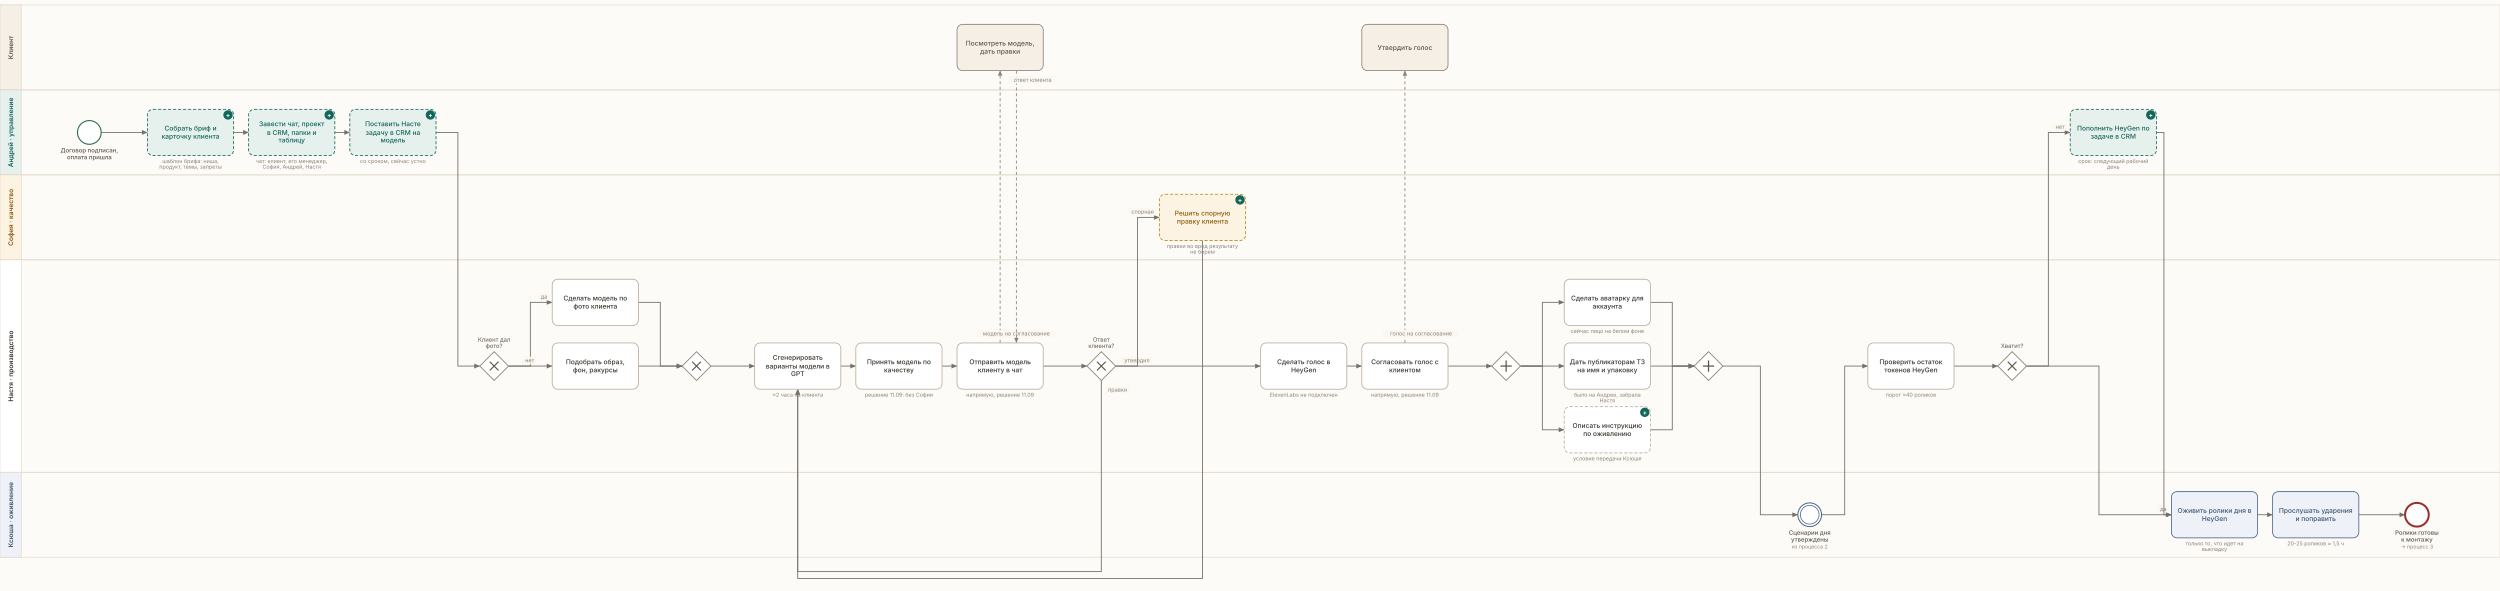
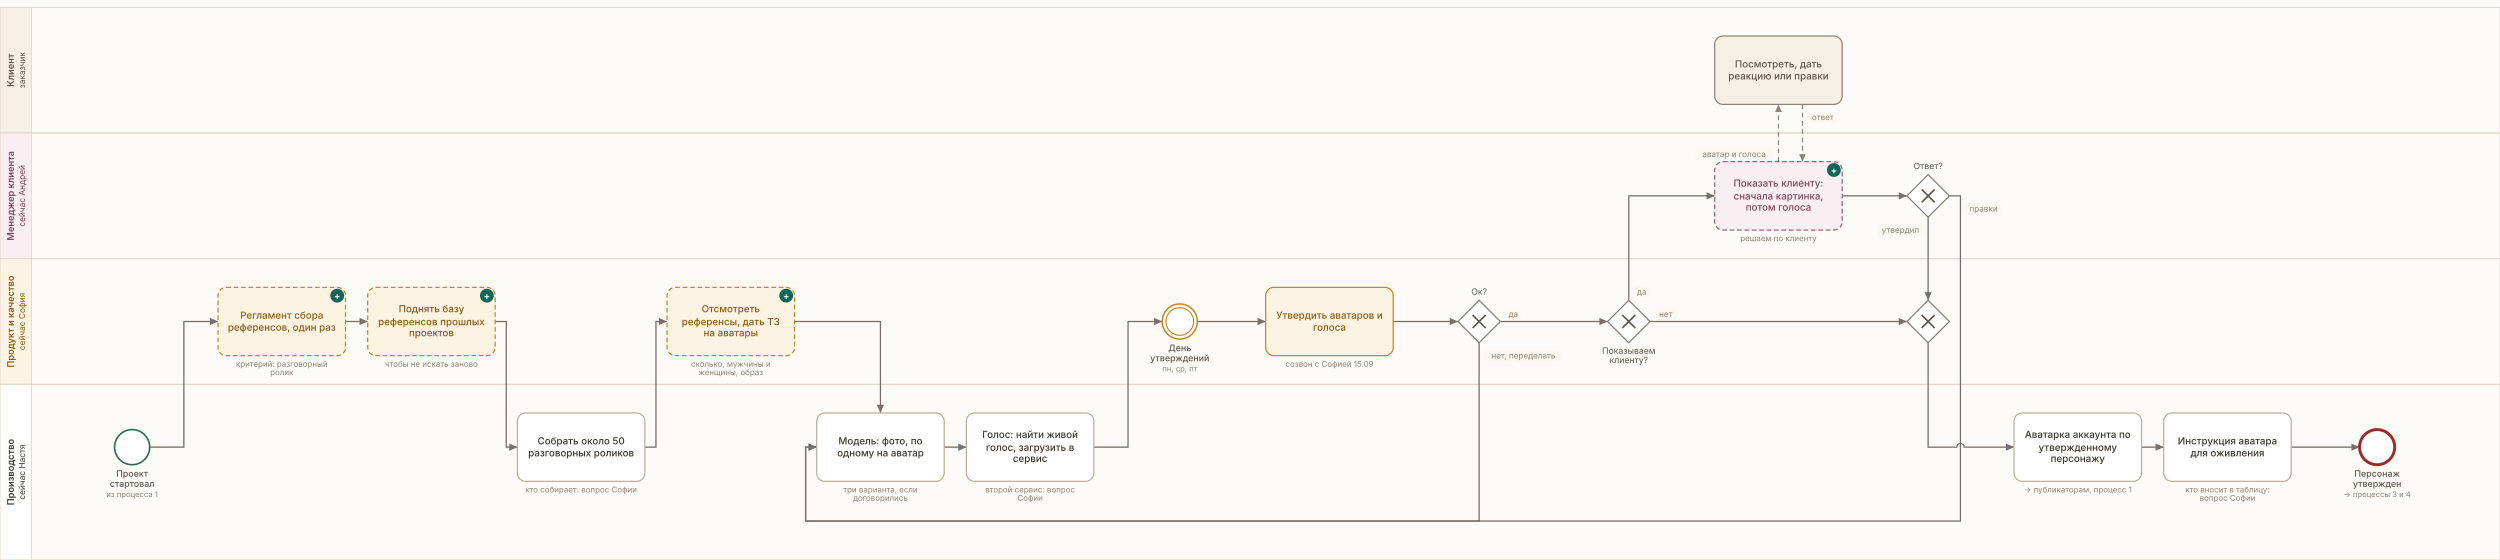
- <svg xmlns="http://www.w3.org/2000/svg" viewBox="0 0 4002 946" width="4002" height="946" font-family="Golos Text, -apple-system, system-ui, sans-serif" role="img">
+ <svg xmlns="http://www.w3.org/2000/svg" viewBox="0 0 2706 606" width="2706" height="606" font-family="Golos Text, -apple-system, system-ui, sans-serif" role="img">
  <defs>
    <marker id="arr" viewBox="0 0 10 10" refX="9" refY="5" markerWidth="7" markerHeight="7" orient="auto-start-reverse">
      <path d="M0 1 L9 5 L0 9 z" fill="#77706A" />
    </marker>
    <marker id="arrM" viewBox="0 0 10 10" refX="9" refY="5" markerWidth="7" markerHeight="7" orient="auto-start-reverse">
      <path d="M0 1 L9 5 L0 9 z" fill="#8C8177" />
    </marker>
  </defs>
-   <rect x="0" y="0" width="4002" height="946" fill="#FDFBF7" />
-   <rect x="0" y="8" width="4002" height="136" fill="none" stroke="#E1D7C8" stroke-width="1" />
+   <rect x="0" y="0" width="2706" height="606" fill="#FDFBF7" />
+   <rect x="0" y="8" width="2706" height="136" fill="none" stroke="#E1D7C8" stroke-width="1" />
  <rect x="0" y="8" width="34" height="136" fill="#F5EFE6" stroke="#E1D7C8" />
-   <text transform="translate(21.0,76.0) rotate(-90)" text-anchor="middle" font-size="10.5" font-weight="600" fill="#5D554C">Клиент</text>
-   <rect x="0" y="144" width="4002" height="136" fill="none" stroke="#E1D7C8" stroke-width="1" />
-   <rect x="0" y="144" width="34" height="136" fill="#E6F0ED" stroke="#E1D7C8" />
-   <text transform="translate(21.0,212.0) rotate(-90)" text-anchor="middle" font-size="10.5" font-weight="600" fill="#12665A">Андрей · управление</text>
-   <rect x="0" y="280" width="4002" height="136" fill="none" stroke="#E1D7C8" stroke-width="1" />
+   <text transform="translate(15.0,76.0) rotate(-90)" text-anchor="middle" font-size="10" font-weight="600" fill="#5D554C">Клиент</text>
+   <text transform="translate(27.0,76.0) rotate(-90)" text-anchor="middle" font-size="9" font-weight="400" fill="#5D554C">заказчик</text>
+   <rect x="0" y="144" width="2706" height="136" fill="none" stroke="#E1D7C8" stroke-width="1" />
+   <rect x="0" y="144" width="34" height="136" fill="#F9EEF2" stroke="#E1D7C8" />
+   <text transform="translate(15.0,212.0) rotate(-90)" text-anchor="middle" font-size="10" font-weight="600" fill="#7A4459">Менеджер клиента</text>
+   <text transform="translate(27.0,212.0) rotate(-90)" text-anchor="middle" font-size="9" font-weight="400" fill="#7A4459">сейчас Андрей</text>
+   <rect x="0" y="280" width="2706" height="136" fill="none" stroke="#E1D7C8" stroke-width="1" />
  <rect x="0" y="280" width="34" height="136" fill="#FDF3E2" stroke="#E1D7C8" />
-   <text transform="translate(21.0,348.0) rotate(-90)" text-anchor="middle" font-size="10.5" font-weight="600" fill="#8A5A0F">София · качество</text>
-   <rect x="0" y="416" width="4002" height="340" fill="none" stroke="#E1D7C8" stroke-width="1" />
-   <rect x="0" y="416" width="34" height="340" fill="#FFFFFF" stroke="#E1D7C8" />
-   <text transform="translate(21.0,586.0) rotate(-90)" text-anchor="middle" font-size="10.5" font-weight="600" fill="#3A342D">Настя · производство</text>
-   <rect x="0" y="756" width="4002" height="136" fill="none" stroke="#E1D7C8" stroke-width="1" />
-   <rect x="0" y="756" width="34" height="136" fill="#EEF1F7" stroke="#E1D7C8" />
-   <text transform="translate(21.0,824.0) rotate(-90)" text-anchor="middle" font-size="10.5" font-weight="600" fill="#3B5470">Ксюша · оживление</text>
-   <path d="M162 212 L236 212" fill="none" stroke="#77706A" stroke-width="1.4" marker-end="url(#arr)" />
-   <path d="M374 212 L398 212" fill="none" stroke="#77706A" stroke-width="1.4" marker-end="url(#arr)" />
-   <path d="M536 212 L560 212" fill="none" stroke="#77706A" stroke-width="1.4" marker-end="url(#arr)" />
-   <path d="M698 212 L733 212 L733 586 L768 586" fill="none" stroke="#77706A" stroke-width="1.4" marker-end="url(#arr)" />
-   <path d="M814 586 L849 586 L849 484 L884 484" fill="none" stroke="#77706A" stroke-width="1.4" marker-end="url(#arr)" />
-   <rect x="861" y="469" width="19" height="12" rx="3" fill="#FBF7F1" opacity=".92" />
-   <text x="871" y="478" text-anchor="middle" font-size="8.8" fill="#8C8177">да</text>
-   <path d="M814 586 L884 586" fill="none" stroke="#77706A" stroke-width="1.4" marker-end="url(#arr)" />
-   <rect x="836" y="571" width="24" height="12" rx="3" fill="#FBF7F1" opacity=".92" />
-   <text x="848" y="580" text-anchor="middle" font-size="8.8" fill="#8C8177">нет</text>
-   <path d="M1022 484 L1057 484 L1057 586 L1092 586" fill="none" stroke="#77706A" stroke-width="1.4" marker-end="url(#arr)" />
-   <path d="M1022 586 L1092 586" fill="none" stroke="#77706A" stroke-width="1.4" marker-end="url(#arr)" />
-   <path d="M1138 586 L1208 586" fill="none" stroke="#77706A" stroke-width="1.4" marker-end="url(#arr)" />
-   <path d="M1346 586 L1370 586" fill="none" stroke="#77706A" stroke-width="1.4" marker-end="url(#arr)" />
-   <path d="M1508 586 L1532 586" fill="none" stroke="#77706A" stroke-width="1.4" marker-end="url(#arr)" />
-   <path d="M1670 586 L1740 586" fill="none" stroke="#77706A" stroke-width="1.4" marker-end="url(#arr)" />
-   <path d="M1786 586 L2018 586" fill="none" stroke="#77706A" stroke-width="1.4" marker-end="url(#arr)" />
-   <rect x="1794" y="571" width="51" height="12" rx="3" fill="#FBF7F1" opacity=".92" />
-   <text x="1820" y="580" text-anchor="middle" font-size="8.8" fill="#8C8177">утвердил</text>
-   <path d="M1763 609 L1763 915 L1277 915 L1277 623" fill="none" stroke="#77706A" stroke-width="1.4" marker-end="url(#arr)" />
-   <rect x="1769" y="618" width="40" height="12" rx="3" fill="#FBF7F1" opacity=".92" />
-   <text x="1789" y="627" text-anchor="middle" font-size="8.8" fill="#8C8177">правки</text>
-   <path d="M1786 586 L1821 586 L1821 348 L1856 348" fill="none" stroke="#77706A" stroke-width="1.4" marker-end="url(#arr)" />
-   <rect x="1806" y="333" width="46" height="12" rx="3" fill="#FBF7F1" opacity=".92" />
-   <text x="1829" y="342" text-anchor="middle" font-size="8.8" fill="#8C8177">спорная</text>
-   <path d="M1925 385 L1925 926 L1277 926 L1277 623" fill="none" stroke="#77706A" stroke-width="1.4" marker-end="url(#arr)" />
-   <path d="M2156 586 L2180 586" fill="none" stroke="#77706A" stroke-width="1.4" marker-end="url(#arr)" />
-   <path d="M2318 586 L2388 586" fill="none" stroke="#77706A" stroke-width="1.4" marker-end="url(#arr)" />
-   <path d="M2434 586 L2469 586 L2469 484 L2504 484" fill="none" stroke="#77706A" stroke-width="1.4" marker-end="url(#arr)" />
-   <path d="M2434 586 L2504 586" fill="none" stroke="#77706A" stroke-width="1.4" marker-end="url(#arr)" />
-   <path d="M2434 586 L2469 586 L2469 688 L2504 688" fill="none" stroke="#77706A" stroke-width="1.4" marker-end="url(#arr)" />
-   <path d="M2642 484 L2677 484 L2677 586 L2712 586" fill="none" stroke="#77706A" stroke-width="1.4" marker-end="url(#arr)" />
-   <path d="M2642 586 L2712 586" fill="none" stroke="#77706A" stroke-width="1.4" marker-end="url(#arr)" />
-   <path d="M2642 688 L2677 688 L2677 586 L2712 586" fill="none" stroke="#77706A" stroke-width="1.4" marker-end="url(#arr)" />
-   <path d="M2758 586 L2818 586 L2818 824 L2878 824" fill="none" stroke="#77706A" stroke-width="1.4" marker-end="url(#arr)" />
-   <path d="M2916 824 L2953 824 L2953 586 L2990 586" fill="none" stroke="#77706A" stroke-width="1.4" marker-end="url(#arr)" />
-   <path d="M3128 586 L3198 586" fill="none" stroke="#77706A" stroke-width="1.4" marker-end="url(#arr)" />
-   <path d="M3244 586 L3360 586 L3360 824 L3476 824" fill="none" stroke="#77706A" stroke-width="1.4" marker-end="url(#arr)" />
-   <rect x="3453" y="809" width="19" height="12" rx="3" fill="#FBF7F1" opacity=".92" />
-   <text x="3463" y="818" text-anchor="middle" font-size="8.8" fill="#8C8177">да</text>
-   <path d="M3244 586 L3279 586 L3279 212 L3314 212" fill="none" stroke="#77706A" stroke-width="1.4" marker-end="url(#arr)" />
-   <rect x="3286" y="197" width="24" height="12" rx="3" fill="#FBF7F1" opacity=".92" />
-   <text x="3298" y="206" text-anchor="middle" font-size="8.8" fill="#8C8177">нет</text>
-   <path d="M3452 212 L3464 212 L3464 824 L3476 824" fill="none" stroke="#77706A" stroke-width="1.4" marker-end="url(#arr)" />
-   <path d="M3614 824 L3638 824" fill="none" stroke="#77706A" stroke-width="1.4" marker-end="url(#arr)" />
-   <path d="M3776 824 L3850 824" fill="none" stroke="#77706A" stroke-width="1.4" marker-end="url(#arr)" />
-   <path d="M1601 549 L1601 113" fill="none" stroke="#8C8177" stroke-width="1.3" stroke-dasharray="5 4" marker-end="url(#arrM)" />
-   <rect x="1564" y="528" width="127" height="12" rx="3" fill="#FBF7F1" opacity=".92" />
-   <text x="1627" y="537" text-anchor="middle" font-size="8.8" fill="#8C8177">модель на согласование</text>
-   <path d="M1627 113 L1627 549" fill="none" stroke="#8C8177" stroke-width="1.3" stroke-dasharray="5 4" marker-end="url(#arrM)" />
-   <rect x="1614" y="122" width="78" height="12" rx="3" fill="#FBF7F1" opacity=".92" />
-   <text x="1653" y="131" text-anchor="middle" font-size="8.8" fill="#8C8177">ответ клиента</text>
-   <path d="M2249 549 L2249 113" fill="none" stroke="#8C8177" stroke-width="1.3" stroke-dasharray="5 4" marker-end="url(#arrM)" />
-   <rect x="2214" y="528" width="121" height="12" rx="3" fill="#FBF7F1" opacity=".92" />
-   <text x="2275" y="537" text-anchor="middle" font-size="8.8" fill="#8C8177">голос на согласование</text>
-   <circle cx="143" cy="212" r="19" fill="#fff" stroke="#2F6F4F" stroke-width="1.8" />
-   <text x="143" y="244" text-anchor="middle" font-size="9.6" fill="#5D554C" font-weight="500">Договор подписан,</text>
-   <text x="143" y="255" text-anchor="middle" font-size="9.6" fill="#5D554C" font-weight="500">оплата пришла</text>
-   <g class="nd" data-id="task-brief">
-     <rect x="236" y="175" width="138" height="74" rx="9" fill="#E6F0ED" stroke="#12665A" stroke-width="1.3" stroke-dasharray="5 3" />
-     <text x="305" y="209" text-anchor="middle" font-size="10.6" fill="#12665A" font-weight="500">Собрать бриф и</text>
-     <text x="305" y="222" text-anchor="middle" font-size="10.6" fill="#12665A" font-weight="500">карточку клиента</text>
-     <text x="305" y="261" text-anchor="middle" font-size="8.6" fill="#8C8177">шаблон брифа: ниша,</text>
-     <text x="305" y="270" text-anchor="middle" font-size="8.6" fill="#8C8177">продукт, темы, запреты</text>
-     <circle cx="365" cy="184" r="7.5" fill="#12665A" />
-     <text x="365" y="188" text-anchor="middle" font-size="10" fill="#fff" font-weight="700">+</text>
+   <text transform="translate(15.0,348.0) rotate(-90)" text-anchor="middle" font-size="10" font-weight="600" fill="#8A5A0F">Продукт и качество</text>
+   <text transform="translate(27.0,348.0) rotate(-90)" text-anchor="middle" font-size="9" font-weight="400" fill="#8A5A0F">сейчас София</text>
+   <rect x="0" y="416" width="2706" height="190" fill="none" stroke="#E1D7C8" stroke-width="1" />
+   <rect x="0" y="416" width="34" height="190" fill="#FFFFFF" stroke="#E1D7C8" />
+   <text transform="translate(15.0,511.0) rotate(-90)" text-anchor="middle" font-size="10" font-weight="600" fill="#3A342D">Производство</text>
+   <text transform="translate(27.0,511.0) rotate(-90)" text-anchor="middle" font-size="9" font-weight="400" fill="#3A342D">сейчас Настя</text>
+   <path d="M162 484 L199 484 L199 348 L236 348" fill="none" stroke="#77706A" stroke-width="1.4" marker-end="url(#arr)" />
+   <path d="M374 348 L398 348" fill="none" stroke="#77706A" stroke-width="1.4" marker-end="url(#arr)" />
+   <path d="M536 348 L548 348 L548 484 L560 484" fill="none" stroke="#77706A" stroke-width="1.4" marker-end="url(#arr)" />
+   <path d="M698 484 L710 484 L710 348 L722 348" fill="none" stroke="#77706A" stroke-width="1.4" marker-end="url(#arr)" />
+   <path d="M860 348 L953 348 L953 447" fill="none" stroke="#77706A" stroke-width="1.4" marker-end="url(#arr)" />
+   <path d="M1022 484 L1046 484" fill="none" stroke="#77706A" stroke-width="1.4" marker-end="url(#arr)" />
+   <path d="M1184 484 L1221 484 L1221 348 L1258 348" fill="none" stroke="#77706A" stroke-width="1.4" marker-end="url(#arr)" />
+   <path d="M1296 348 L1370 348" fill="none" stroke="#77706A" stroke-width="1.4" marker-end="url(#arr)" />
+   <path d="M1508 348 L1578 348" fill="none" stroke="#77706A" stroke-width="1.4" marker-end="url(#arr)" />
+   <path d="M1624 348 L1740 348" fill="none" stroke="#77706A" stroke-width="1.4" marker-end="url(#arr)" />
+   <path d="M1601 371 L1601 564 L872 564 L872 484 L884 484" fill="none" stroke="#77706A" stroke-width="1.4" marker-end="url(#arr)" />
+   <path d="M1786 348 L2064 348" fill="none" stroke="#77706A" stroke-width="1.4" marker-end="url(#arr)" />
+   <path d="M1763 325 L1763 212 L1856 212" fill="none" stroke="#77706A" stroke-width="1.4" marker-end="url(#arr)" />
+   <path d="M1994 212 L2064 212" fill="none" stroke="#77706A" stroke-width="1.4" marker-end="url(#arr)" />
+   <path d="M2087 235 L2087 325" fill="none" stroke="#77706A" stroke-width="1.4" marker-end="url(#arr)" />
+   <path d="M2110 212 L2122 212 L2122 564 L872 564 L872 484 L884 484" fill="none" stroke="#77706A" stroke-width="1.4" marker-end="url(#arr)" />
+   <path d="M2087 371 L2087 484 L2118 484 A4 4 0 0 1 2126 484 L2180 484" fill="none" stroke="#77706A" stroke-width="1.4" marker-end="url(#arr)" />
+   <path d="M2318 484 L2342 484" fill="none" stroke="#77706A" stroke-width="1.4" marker-end="url(#arr)" />
+   <path d="M2480 484 L2554 484" fill="none" stroke="#77706A" stroke-width="1.4" marker-end="url(#arr)" />
+   <path d="M1925 175 L1925 113" fill="none" stroke="#8C8177" stroke-width="1.3" stroke-dasharray="5 4" marker-end="url(#arrM)" />
+   <path d="M1951 113 L1951 175" fill="none" stroke="#8C8177" stroke-width="1.3" stroke-dasharray="5 4" marker-end="url(#arrM)" />
+   <circle cx="143" cy="484" r="19" fill="#fff" stroke="#2F6F4F" stroke-width="1.8" />
+   <text x="143" y="516" text-anchor="middle" font-size="9.6" fill="#5D554C" font-weight="500">Проект</text>
+   <text x="143" y="527" text-anchor="middle" font-size="9.6" fill="#5D554C" font-weight="500">стартовал</text>
+   <text x="143" y="538" text-anchor="middle" font-size="8.3" fill="#8C8177">из процесса 1</text>
+   <g class="nd" data-id="p2-reglament">
+     <rect x="236" y="311" width="138" height="74" rx="9" fill="#FDF3E2" stroke="#C08417" stroke-width="1.3" stroke-dasharray="5 3" />
+     <text x="305" y="345" text-anchor="middle" font-size="10.6" fill="#8A5A0F" font-weight="500">Регламент сбора</text>
+     <text x="305" y="358" text-anchor="middle" font-size="10.6" fill="#8A5A0F" font-weight="500">референсов, один раз</text>
+     <text x="305" y="397" text-anchor="middle" font-size="8.6" fill="#8C8177">критерий: разговорный</text>
+     <text x="305" y="406" text-anchor="middle" font-size="8.6" fill="#8C8177">ролик</text>
+     <circle cx="365" cy="320" r="7.5" fill="#12665A" />
+     <text x="365" y="324" text-anchor="middle" font-size="10" fill="#fff" font-weight="700">+</text>
  </g>
-   <g class="nd" data-id="task-kontur">
-     <rect x="398" y="175" width="138" height="74" rx="9" fill="#E6F0ED" stroke="#12665A" stroke-width="1.3" stroke-dasharray="5 3" />
-     <text x="467" y="202" text-anchor="middle" font-size="10.6" fill="#12665A" font-weight="500">Завести чат, проект</text>
-     <text x="467" y="216" text-anchor="middle" font-size="10.6" fill="#12665A" font-weight="500">в CRM, папки и</text>
-     <text x="467" y="228" text-anchor="middle" font-size="10.6" fill="#12665A" font-weight="500">таблицу</text>
-     <text x="467" y="261" text-anchor="middle" font-size="8.6" fill="#8C8177">чат: клиент, его менеджер,</text>
-     <text x="467" y="270" text-anchor="middle" font-size="8.6" fill="#8C8177">София, Андрей, Настя</text>
-     <circle cx="527" cy="184" r="7.5" fill="#12665A" />
-     <text x="527" y="188" text-anchor="middle" font-size="10" fill="#fff" font-weight="700">+</text>
+   <g class="nd" data-id="p2-baza">
+     <rect x="398" y="311" width="138" height="74" rx="9" fill="#FDF3E2" stroke="#C08417" stroke-width="1.3" stroke-dasharray="5 3" />
+     <text x="467" y="338" text-anchor="middle" font-size="10.6" fill="#8A5A0F" font-weight="500">Поднять базу</text>
+     <text x="467" y="352" text-anchor="middle" font-size="10.6" fill="#8A5A0F" font-weight="500">референсов прошлых</text>
+     <text x="467" y="364" text-anchor="middle" font-size="10.6" fill="#8A5A0F" font-weight="500">проектов</text>
+     <text x="467" y="397" text-anchor="middle" font-size="8.6" fill="#8C8177">чтобы не искать заново</text>
+     <circle cx="527" cy="320" r="7.5" fill="#12665A" />
+     <text x="527" y="324" text-anchor="middle" font-size="10" fill="#fff" font-weight="700">+</text>
  </g>
-   <g class="nd" data-id="task-tz-model">
-     <rect x="560" y="175" width="138" height="74" rx="9" fill="#E6F0ED" stroke="#12665A" stroke-width="1.3" stroke-dasharray="5 3" />
-     <text x="629" y="202" text-anchor="middle" font-size="10.6" fill="#12665A" font-weight="500">Поставить Насте</text>
-     <text x="629" y="216" text-anchor="middle" font-size="10.6" fill="#12665A" font-weight="500">задачу в CRM на</text>
-     <text x="629" y="228" text-anchor="middle" font-size="10.6" fill="#12665A" font-weight="500">модель</text>
-     <text x="629" y="261" text-anchor="middle" font-size="8.6" fill="#8C8177">со сроком, сейчас устно</text>
-     <circle cx="689" cy="184" r="7.5" fill="#12665A" />
-     <text x="689" y="188" text-anchor="middle" font-size="10" fill="#fff" font-weight="700">+</text>
+   <g class="nd" data-id="p2-ref">
+     <rect x="560" y="447" width="138" height="74" rx="9" fill="#FFFFFF" stroke="#B9AC99" stroke-width="1.3" />
+     <text x="629" y="481" text-anchor="middle" font-size="10.6" fill="#3A342D" font-weight="500">Собрать около 50</text>
+     <text x="629" y="494" text-anchor="middle" font-size="10.6" fill="#3A342D" font-weight="500">разговорных роликов</text>
+     <text x="629" y="533" text-anchor="middle" font-size="8.6" fill="#8C8177">кто собирает: вопрос Софии</text>
  </g>
-   <polygon points="791,563 814,586 791,609 768,586" fill="#fff" stroke="#8C8177" stroke-width="1.4" />
-   <path d="M784 579 L798 593 M798 579 L784 593" stroke="#5D554C" stroke-width="1.8" />
-   <text x="791" y="547" text-anchor="middle" font-size="9.4" fill="#5D554C">Клиент дал</text>
-   <text x="791" y="557" text-anchor="middle" font-size="9.4" fill="#5D554C">фото?</text>
-   <g class="nd" data-id="task-po-foto">
+   <g class="nd" data-id="p2-tz">
+     <rect x="722" y="311" width="138" height="74" rx="9" fill="#FDF3E2" stroke="#C08417" stroke-width="1.3" stroke-dasharray="5 3" />
+     <text x="791" y="338" text-anchor="middle" font-size="10.6" fill="#8A5A0F" font-weight="500">Отсмотреть</text>
+     <text x="791" y="352" text-anchor="middle" font-size="10.6" fill="#8A5A0F" font-weight="500">референсы, дать ТЗ</text>
+     <text x="791" y="364" text-anchor="middle" font-size="10.6" fill="#8A5A0F" font-weight="500">на аватары</text>
+     <text x="791" y="397" text-anchor="middle" font-size="8.6" fill="#8C8177">сколько, мужчины и</text>
+     <text x="791" y="406" text-anchor="middle" font-size="8.6" fill="#8C8177">женщины, образ</text>
+     <circle cx="851" cy="320" r="7.5" fill="#12665A" />
+     <text x="851" y="324" text-anchor="middle" font-size="10" fill="#fff" font-weight="700">+</text>
+   </g>
+   <g class="nd" data-id="p2-model">
    <rect x="884" y="447" width="138" height="74" rx="9" fill="#FFFFFF" stroke="#B9AC99" stroke-width="1.3" />
-     <text x="953" y="481" text-anchor="middle" font-size="10.6" fill="#3A342D" font-weight="500">Сделать модель по</text>
-     <text x="953" y="494" text-anchor="middle" font-size="10.6" fill="#3A342D" font-weight="500">фото клиента</text>
+     <text x="953" y="481" text-anchor="middle" font-size="10.6" fill="#3A342D" font-weight="500">Модель: фото, по</text>
+     <text x="953" y="494" text-anchor="middle" font-size="10.6" fill="#3A342D" font-weight="500">одному на аватар</text>
+     <text x="953" y="533" text-anchor="middle" font-size="8.6" fill="#8C8177">три варианта, если</text>
+     <text x="953" y="542" text-anchor="middle" font-size="8.6" fill="#8C8177">договорились</text>
  </g>
-   <g class="nd" data-id="task-podbor">
-     <rect x="884" y="549" width="138" height="74" rx="9" fill="#FFFFFF" stroke="#B9AC99" stroke-width="1.3" />
-     <text x="953" y="583" text-anchor="middle" font-size="10.6" fill="#3A342D" font-weight="500">Подобрать образ,</text>
-     <text x="953" y="596" text-anchor="middle" font-size="10.6" fill="#3A342D" font-weight="500">фон, ракурсы</text>
+   <g class="nd" data-id="p2-golos">
+     <rect x="1046" y="447" width="138" height="74" rx="9" fill="#FFFFFF" stroke="#B9AC99" stroke-width="1.3" />
+     <text x="1115" y="474" text-anchor="middle" font-size="10.6" fill="#3A342D" font-weight="500">Голос: найти живой</text>
+     <text x="1115" y="488" text-anchor="middle" font-size="10.6" fill="#3A342D" font-weight="500">голос, загрузить в</text>
+     <text x="1115" y="500" text-anchor="middle" font-size="10.6" fill="#3A342D" font-weight="500">сервис</text>
+     <text x="1115" y="533" text-anchor="middle" font-size="8.6" fill="#8C8177">второй сервис: вопрос</text>
+     <text x="1115" y="542" text-anchor="middle" font-size="8.6" fill="#8C8177">Софии</text>
  </g>
-   <polygon points="1115,563 1138,586 1115,609 1092,586" fill="#fff" stroke="#8C8177" stroke-width="1.4" />
-   <path d="M1108 579 L1122 593 M1122 579 L1108 593" stroke="#5D554C" stroke-width="1.8" />
-   <g class="nd" data-id="task-generate">
-     <rect x="1208" y="549" width="138" height="74" rx="9" fill="#FFFFFF" stroke="#B9AC99" stroke-width="1.3" />
-     <text x="1277" y="576" text-anchor="middle" font-size="10.6" fill="#3A342D" font-weight="500">Сгенерировать</text>
-     <text x="1277" y="590" text-anchor="middle" font-size="10.6" fill="#3A342D" font-weight="500">варианты модели в</text>
-     <text x="1277" y="602" text-anchor="middle" font-size="10.6" fill="#3A342D" font-weight="500">GPT</text>
-     <text x="1277" y="635" text-anchor="middle" font-size="8.6" fill="#8C8177">≈2 часа на клиента</text>
+   <circle cx="1277" cy="348" r="19" fill="#fff" stroke="#C08417" stroke-width="1.6" />
+   <circle cx="1277" cy="348" r="15" fill="none" stroke="#C08417" stroke-width="1.2" />
+   <text x="1277" y="380" text-anchor="middle" font-size="9.6" fill="#5D554C" font-weight="500">День</text>
+   <text x="1277" y="391" text-anchor="middle" font-size="9.6" fill="#5D554C" font-weight="500">утверждений</text>
+   <text x="1277" y="402" text-anchor="middle" font-size="8.3" fill="#8C8177">пн, ср, пт</text>
+   <g class="nd" data-id="p2-utv">
+     <rect x="1370" y="311" width="138" height="74" rx="9" fill="#FDF3E2" stroke="#C08417" stroke-width="1.3" />
+     <text x="1439" y="345" text-anchor="middle" font-size="10.6" fill="#8A5A0F" font-weight="500">Утвердить аватаров и</text>
+     <text x="1439" y="358" text-anchor="middle" font-size="10.6" fill="#8A5A0F" font-weight="500">голоса</text>
+     <text x="1439" y="397" text-anchor="middle" font-size="8.6" fill="#8C8177">созвон с Софией 15.09</text>
  </g>
-   <g class="nd" data-id="task-priemka-m">
-     <rect x="1370" y="549" width="138" height="74" rx="9" fill="#FFFFFF" stroke="#B9AC99" stroke-width="1.3" />
-     <text x="1439" y="583" text-anchor="middle" font-size="10.6" fill="#3A342D" font-weight="500">Принять модель по</text>
-     <text x="1439" y="596" text-anchor="middle" font-size="10.6" fill="#3A342D" font-weight="500">качеству</text>
-     <text x="1439" y="635" text-anchor="middle" font-size="8.6" fill="#8C8177">решение 11.09: без Софии</text>
+   <polygon points="1601,325 1624,348 1601,371 1578,348" fill="#fff" stroke="#8C8177" stroke-width="1.4" />
+   <path d="M1594 341 L1608 355 M1608 341 L1594 355" stroke="#5D554C" stroke-width="1.8" />
+   <text x="1601" y="319" text-anchor="middle" font-size="9.4" fill="#5D554C">Ок?</text>
+   <polygon points="1763,325 1786,348 1763,371 1740,348" fill="#fff" stroke="#8C8177" stroke-width="1.4" />
+   <path d="M1756 341 L1770 355 M1770 341 L1756 355" stroke="#5D554C" stroke-width="1.8" />
+   <text x="1763" y="383" text-anchor="middle" font-size="9.4" fill="#5D554C">Показываем</text>
+   <text x="1763" y="393" text-anchor="middle" font-size="9.4" fill="#5D554C">клиенту?</text>
+   <g class="nd" data-id="p2-send">
+     <rect x="1856" y="175" width="138" height="74" rx="9" fill="#F9EEF2" stroke="#9A5B73" stroke-width="1.3" stroke-dasharray="5 3" />
+     <text x="1925" y="202" text-anchor="middle" font-size="10.6" fill="#7A4459" font-weight="500">Показать клиенту:</text>
+     <text x="1925" y="216" text-anchor="middle" font-size="10.6" fill="#7A4459" font-weight="500">сначала картинка,</text>
+     <text x="1925" y="228" text-anchor="middle" font-size="10.6" fill="#7A4459" font-weight="500">потом голоса</text>
+     <text x="1925" y="261" text-anchor="middle" font-size="8.6" fill="#8C8177">решаем по клиенту</text>
+     <circle cx="1985" cy="184" r="7.5" fill="#12665A" />
+     <text x="1985" y="188" text-anchor="middle" font-size="10" fill="#fff" font-weight="700">+</text>
  </g>
-   <g class="nd" data-id="task-send-m">
-     <rect x="1532" y="549" width="138" height="74" rx="9" fill="#FFFFFF" stroke="#B9AC99" stroke-width="1.3" />
-     <text x="1601" y="583" text-anchor="middle" font-size="10.6" fill="#3A342D" font-weight="500">Отправить модель</text>
-     <text x="1601" y="596" text-anchor="middle" font-size="10.6" fill="#3A342D" font-weight="500">клиенту в чат</text>
-     <text x="1601" y="635" text-anchor="middle" font-size="8.6" fill="#8C8177">напрямую, решение 11.09</text>
+   <g class="nd" data-id="p2-cl">
+     <rect x="1856" y="39" width="138" height="74" rx="9" fill="#F5EFE6" stroke="#8C8177" stroke-width="1.3" />
+     <text x="1925" y="73" text-anchor="middle" font-size="10.6" fill="#5D554C" font-weight="500">Посмотреть, дать</text>
+     <text x="1925" y="86" text-anchor="middle" font-size="10.6" fill="#5D554C" font-weight="500">реакцию или правки</text>
  </g>
-   <g class="nd" data-id="task-client-m">
-     <rect x="1532" y="39" width="138" height="74" rx="9" fill="#F5EFE6" stroke="#8C8177" stroke-width="1.3" />
-     <text x="1601" y="73" text-anchor="middle" font-size="10.6" fill="#5D554C" font-weight="500">Посмотреть модель,</text>
-     <text x="1601" y="86" text-anchor="middle" font-size="10.6" fill="#5D554C" font-weight="500">дать правки</text>
+   <polygon points="2087,189 2110,212 2087,235 2064,212" fill="#fff" stroke="#8C8177" stroke-width="1.4" />
+   <path d="M2080 205 L2094 219 M2094 205 L2080 219" stroke="#5D554C" stroke-width="1.8" />
+   <text x="2087" y="183" text-anchor="middle" font-size="9.4" fill="#5D554C">Ответ?</text>
+   <polygon points="2087,325 2110,348 2087,371 2064,348" fill="#fff" stroke="#8C8177" stroke-width="1.4" />
+   <path d="M2080 341 L2094 355 M2094 341 L2080 355" stroke="#5D554C" stroke-width="1.8" />
+   <g class="nd" data-id="p2-avatarka">
+     <rect x="2180" y="447" width="138" height="74" rx="9" fill="#FFFFFF" stroke="#B9AC99" stroke-width="1.3" />
+     <text x="2249" y="474" text-anchor="middle" font-size="10.6" fill="#3A342D" font-weight="500">Аватарка аккаунта по</text>
+     <text x="2249" y="488" text-anchor="middle" font-size="10.6" fill="#3A342D" font-weight="500">утвержденному</text>
+     <text x="2249" y="500" text-anchor="middle" font-size="10.6" fill="#3A342D" font-weight="500">персонажу</text>
+     <text x="2249" y="533" text-anchor="middle" font-size="8.6" fill="#8C8177">→ публикаторам, процесс 1</text>
  </g>
-   <polygon points="1763,563 1786,586 1763,609 1740,586" fill="#fff" stroke="#8C8177" stroke-width="1.4" />
-   <path d="M1756 579 L1770 593 M1770 579 L1756 593" stroke="#5D554C" stroke-width="1.8" />
-   <text x="1763" y="547" text-anchor="middle" font-size="9.4" fill="#5D554C">Ответ</text>
-   <text x="1763" y="557" text-anchor="middle" font-size="9.4" fill="#5D554C">клиента?</text>
-   <g class="nd" data-id="task-spor">
-     <rect x="1856" y="311" width="138" height="74" rx="9" fill="#FDF3E2" stroke="#C08417" stroke-width="1.3" stroke-dasharray="5 3" />
-     <text x="1925" y="345" text-anchor="middle" font-size="10.6" fill="#8A5A0F" font-weight="500">Решить спорную</text>
-     <text x="1925" y="358" text-anchor="middle" font-size="10.6" fill="#8A5A0F" font-weight="500">правку клиента</text>
-     <text x="1925" y="397" text-anchor="middle" font-size="8.6" fill="#8C8177">правки во вред результату</text>
-     <text x="1925" y="406" text-anchor="middle" font-size="8.6" fill="#8C8177">не берем</text>
-     <circle cx="1985" cy="320" r="7.5" fill="#12665A" />
-     <text x="1985" y="324" text-anchor="middle" font-size="10" fill="#fff" font-weight="700">+</text>
+   <g class="nd" data-id="p2-instr">
+     <rect x="2342" y="447" width="138" height="74" rx="9" fill="#FFFFFF" stroke="#B9AC99" stroke-width="1.3" />
+     <text x="2411" y="481" text-anchor="middle" font-size="10.6" fill="#3A342D" font-weight="500">Инструкция аватара</text>
+     <text x="2411" y="494" text-anchor="middle" font-size="10.6" fill="#3A342D" font-weight="500">для оживления</text>
+     <text x="2411" y="533" text-anchor="middle" font-size="8.6" fill="#8C8177">кто вносит в таблицу:</text>
+     <text x="2411" y="542" text-anchor="middle" font-size="8.6" fill="#8C8177">вопрос Софии</text>
  </g>
-   <g class="nd" data-id="task-golos">
-     <rect x="2018" y="549" width="138" height="74" rx="9" fill="#FFFFFF" stroke="#B9AC99" stroke-width="1.3" />
-     <text x="2087" y="583" text-anchor="middle" font-size="10.6" fill="#3A342D" font-weight="500">Сделать голос в</text>
-     <text x="2087" y="596" text-anchor="middle" font-size="10.6" fill="#3A342D" font-weight="500">HeyGen</text>
-     <text x="2087" y="635" text-anchor="middle" font-size="8.6" fill="#8C8177">ElevenLabs не подключен</text>
-   </g>
-   <g class="nd" data-id="task-send-g">
-     <rect x="2180" y="549" width="138" height="74" rx="9" fill="#FFFFFF" stroke="#B9AC99" stroke-width="1.3" />
-     <text x="2249" y="583" text-anchor="middle" font-size="10.6" fill="#3A342D" font-weight="500">Согласовать голос с</text>
-     <text x="2249" y="596" text-anchor="middle" font-size="10.6" fill="#3A342D" font-weight="500">клиентом</text>
-     <text x="2249" y="635" text-anchor="middle" font-size="8.6" fill="#8C8177">напрямую, решение 11.09</text>
-   </g>
-   <g class="nd" data-id="task-client-g">
-     <rect x="2180" y="39" width="138" height="74" rx="9" fill="#F5EFE6" stroke="#8C8177" stroke-width="1.3" />
-     <text x="2249" y="80" text-anchor="middle" font-size="10.6" fill="#5D554C" font-weight="500">Утвердить голос</text>
-   </g>
-   <polygon points="2411,563 2434,586 2411,609 2388,586" fill="#fff" stroke="#8C8177" stroke-width="1.4" />
-   <path d="M2402 586 H2420 M2411 577 V595" stroke="#5D554C" stroke-width="2" />
-   <g class="nd" data-id="task-avatarka">
-     <rect x="2504" y="447" width="138" height="74" rx="9" fill="#FFFFFF" stroke="#B9AC99" stroke-width="1.3" />
-     <text x="2573" y="481" text-anchor="middle" font-size="10.6" fill="#3A342D" font-weight="500">Сделать аватарку для</text>
-     <text x="2573" y="494" text-anchor="middle" font-size="10.6" fill="#3A342D" font-weight="500">аккаунта</text>
-     <text x="2573" y="533" text-anchor="middle" font-size="8.6" fill="#8C8177">сейчас лицо на белом фоне</text>
-   </g>
-   <g class="nd" data-id="task-tz-akk">
-     <rect x="2504" y="549" width="138" height="74" rx="9" fill="#FFFFFF" stroke="#B9AC99" stroke-width="1.3" />
-     <text x="2573" y="583" text-anchor="middle" font-size="10.6" fill="#3A342D" font-weight="500">Дать публикаторам ТЗ</text>
-     <text x="2573" y="596" text-anchor="middle" font-size="10.6" fill="#3A342D" font-weight="500">на имя и упаковку</text>
-     <text x="2573" y="635" text-anchor="middle" font-size="8.6" fill="#8C8177">было на Андрее, забрала</text>
-     <text x="2573" y="644" text-anchor="middle" font-size="8.6" fill="#8C8177">Настя</text>
-   </g>
-   <g class="nd" data-id="task-instr">
-     <rect x="2504" y="651" width="138" height="74" rx="9" fill="#FFFFFF" stroke="#B9AC99" stroke-width="1.3" stroke-dasharray="5 3" />
-     <text x="2573" y="685" text-anchor="middle" font-size="10.6" fill="#3A342D" font-weight="500">Описать инструкцию</text>
-     <text x="2573" y="698" text-anchor="middle" font-size="10.6" fill="#3A342D" font-weight="500">по оживлению</text>
-     <text x="2573" y="737" text-anchor="middle" font-size="8.6" fill="#8C8177">условие передачи Ксюше</text>
-     <circle cx="2633" cy="660" r="7.5" fill="#12665A" />
-     <text x="2633" y="664" text-anchor="middle" font-size="10" fill="#fff" font-weight="700">+</text>
-   </g>
-   <polygon points="2735,563 2758,586 2735,609 2712,586" fill="#fff" stroke="#8C8177" stroke-width="1.4" />
-   <path d="M2726 586 H2744 M2735 577 V595" stroke="#5D554C" stroke-width="2" />
-   <circle cx="2897" cy="824" r="19" fill="#fff" stroke="#4A6485" stroke-width="1.6" />
-   <circle cx="2897" cy="824" r="15" fill="none" stroke="#4A6485" stroke-width="1.2" />
-   <text x="2897" y="856" text-anchor="middle" font-size="9.6" fill="#5D554C" font-weight="500">Сценарии дня</text>
-   <text x="2897" y="867" text-anchor="middle" font-size="9.6" fill="#5D554C" font-weight="500">утверждены</text>
-   <text x="2897" y="878" text-anchor="middle" font-size="8.3" fill="#8C8177">из процесса 2</text>
-   <g class="nd" data-id="task-tokeny">
-     <rect x="2990" y="549" width="138" height="74" rx="9" fill="#FFFFFF" stroke="#B9AC99" stroke-width="1.3" />
-     <text x="3059" y="583" text-anchor="middle" font-size="10.6" fill="#3A342D" font-weight="500">Проверить остаток</text>
-     <text x="3059" y="596" text-anchor="middle" font-size="10.6" fill="#3A342D" font-weight="500">токенов HeyGen</text>
-     <text x="3059" y="635" text-anchor="middle" font-size="8.6" fill="#8C8177">порог ≈40 роликов</text>
-   </g>
-   <polygon points="3221,563 3244,586 3221,609 3198,586" fill="#fff" stroke="#8C8177" stroke-width="1.4" />
-   <path d="M3214 579 L3228 593 M3228 579 L3214 593" stroke="#5D554C" stroke-width="1.8" />
-   <text x="3221" y="557" text-anchor="middle" font-size="9.4" fill="#5D554C">Хватит?</text>
-   <g class="nd" data-id="task-popoln">
-     <rect x="3314" y="175" width="138" height="74" rx="9" fill="#E6F0ED" stroke="#12665A" stroke-width="1.3" stroke-dasharray="5 3" />
-     <text x="3383" y="209" text-anchor="middle" font-size="10.6" fill="#12665A" font-weight="500">Пополнить HeyGen по</text>
-     <text x="3383" y="222" text-anchor="middle" font-size="10.6" fill="#12665A" font-weight="500">задаче в CRM</text>
-     <text x="3383" y="261" text-anchor="middle" font-size="8.6" fill="#8C8177">срок: следующий рабочий</text>
-     <text x="3383" y="270" text-anchor="middle" font-size="8.6" fill="#8C8177">день</text>
-     <circle cx="3443" cy="184" r="7.5" fill="#12665A" />
-     <text x="3443" y="188" text-anchor="middle" font-size="10" fill="#fff" font-weight="700">+</text>
-   </g>
-   <g class="nd" data-id="task-ozhiv">
-     <rect x="3476" y="787" width="138" height="74" rx="9" fill="#EEF1F7" stroke="#4A6485" stroke-width="1.3" />
-     <text x="3545" y="821" text-anchor="middle" font-size="10.6" fill="#3B5470" font-weight="500">Оживить ролики дня в</text>
-     <text x="3545" y="834" text-anchor="middle" font-size="10.6" fill="#3B5470" font-weight="500">HeyGen</text>
-     <text x="3545" y="873" text-anchor="middle" font-size="8.6" fill="#8C8177">только то, что идет на</text>
-     <text x="3545" y="882" text-anchor="middle" font-size="8.6" fill="#8C8177">выкладку</text>
-   </g>
-   <g class="nd" data-id="task-udar">
-     <rect x="3638" y="787" width="138" height="74" rx="9" fill="#EEF1F7" stroke="#4A6485" stroke-width="1.3" />
-     <text x="3707" y="821" text-anchor="middle" font-size="10.6" fill="#3B5470" font-weight="500">Прослушать ударения</text>
-     <text x="3707" y="834" text-anchor="middle" font-size="10.6" fill="#3B5470" font-weight="500">и поправить</text>
-     <text x="3707" y="873" text-anchor="middle" font-size="8.6" fill="#8C8177">20-25 роликов ≈ 1,5 ч</text>
-   </g>
-   <circle cx="3869" cy="824" r="19" fill="#fff" stroke="#9B2C2C" stroke-width="3.2" />
-   <text x="3869" y="856" text-anchor="middle" font-size="9.6" fill="#5D554C" font-weight="500">Ролики готовы</text>
-   <text x="3869" y="867" text-anchor="middle" font-size="9.6" fill="#5D554C" font-weight="500">к монтажу</text>
-   <text x="3869" y="878" text-anchor="middle" font-size="8.3" fill="#8C8177">→ процесс 3</text>
+   <circle cx="2573" cy="484" r="19" fill="#fff" stroke="#9B2C2C" stroke-width="3.2" />
+   <text x="2573" y="516" text-anchor="middle" font-size="9.6" fill="#5D554C" font-weight="500">Персонаж</text>
+   <text x="2573" y="527" text-anchor="middle" font-size="9.6" fill="#5D554C" font-weight="500">утвержден</text>
+   <text x="2573" y="538" text-anchor="middle" font-size="8.3" fill="#8C8177">→ процессы 3 и 4</text>
+   <rect x="1629" y="334" width="18" height="12" rx="3" fill="#FBF7F1" opacity=".92" />
+   <text x="1638" y="343" text-anchor="middle" font-size="8.8" fill="#8C8177">да</text>
+   <rect x="1606" y="379" width="86" height="12" rx="3" fill="#FBF7F1" opacity=".92" />
+   <text x="1649" y="388" text-anchor="middle" font-size="8.8" fill="#8C8177">нет, переделать</text>
+   <rect x="1791" y="334" width="24" height="12" rx="3" fill="#FBF7F1" opacity=".92" />
+   <text x="1803" y="343" text-anchor="middle" font-size="8.8" fill="#8C8177">нет</text>
+   <rect x="1768" y="310" width="18" height="12" rx="3" fill="#FBF7F1" opacity=".92" />
+   <text x="1777" y="319" text-anchor="middle" font-size="8.8" fill="#8C8177">да</text>
+   <rect x="2032" y="243" width="50" height="12" rx="3" fill="#FBF7F1" opacity=".92" />
+   <text x="2057" y="252" text-anchor="middle" font-size="8.8" fill="#8C8177">утвердил</text>
+   <rect x="2127" y="220" width="39" height="12" rx="3" fill="#FBF7F1" opacity=".92" />
+   <text x="2147" y="229" text-anchor="middle" font-size="8.8" fill="#8C8177">правки</text>
+   <rect x="1834" y="161" width="86" height="12" rx="3" fill="#FBF7F1" opacity=".92" />
+   <text x="1877" y="170" text-anchor="middle" font-size="8.8" fill="#8C8177">аватар и голоса</text>
+   <rect x="1956" y="121" width="34" height="12" rx="3" fill="#FBF7F1" opacity=".92" />
+   <text x="1973" y="130" text-anchor="middle" font-size="8.8" fill="#8C8177">ответ</text>
</svg>
